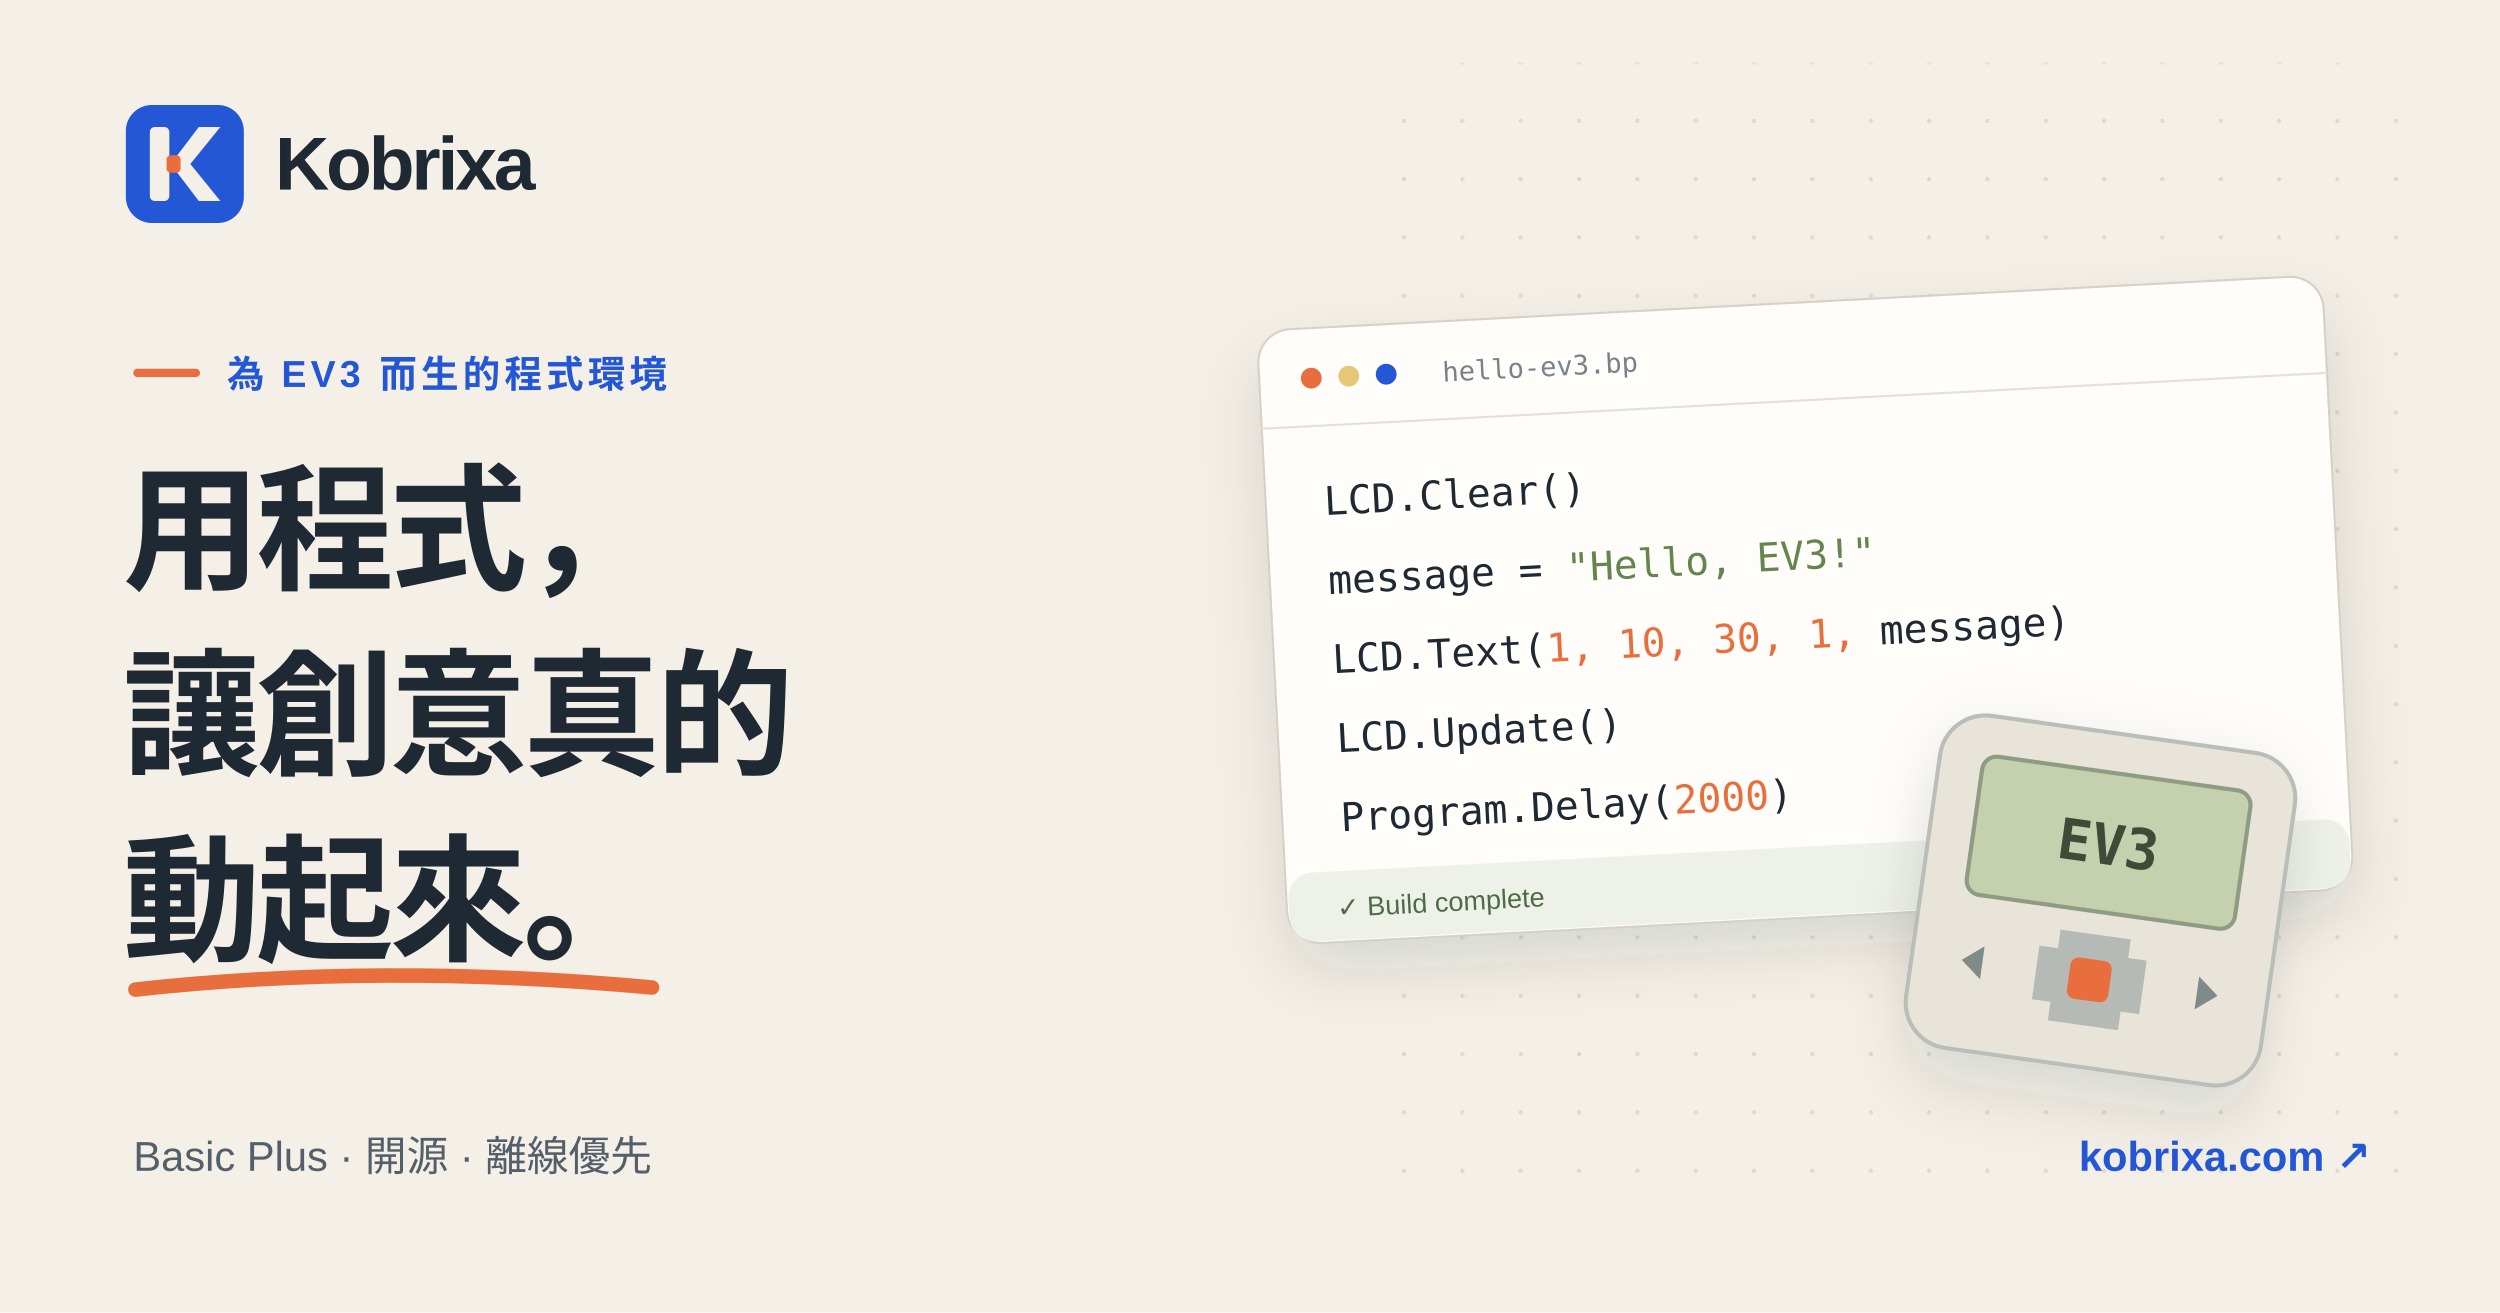
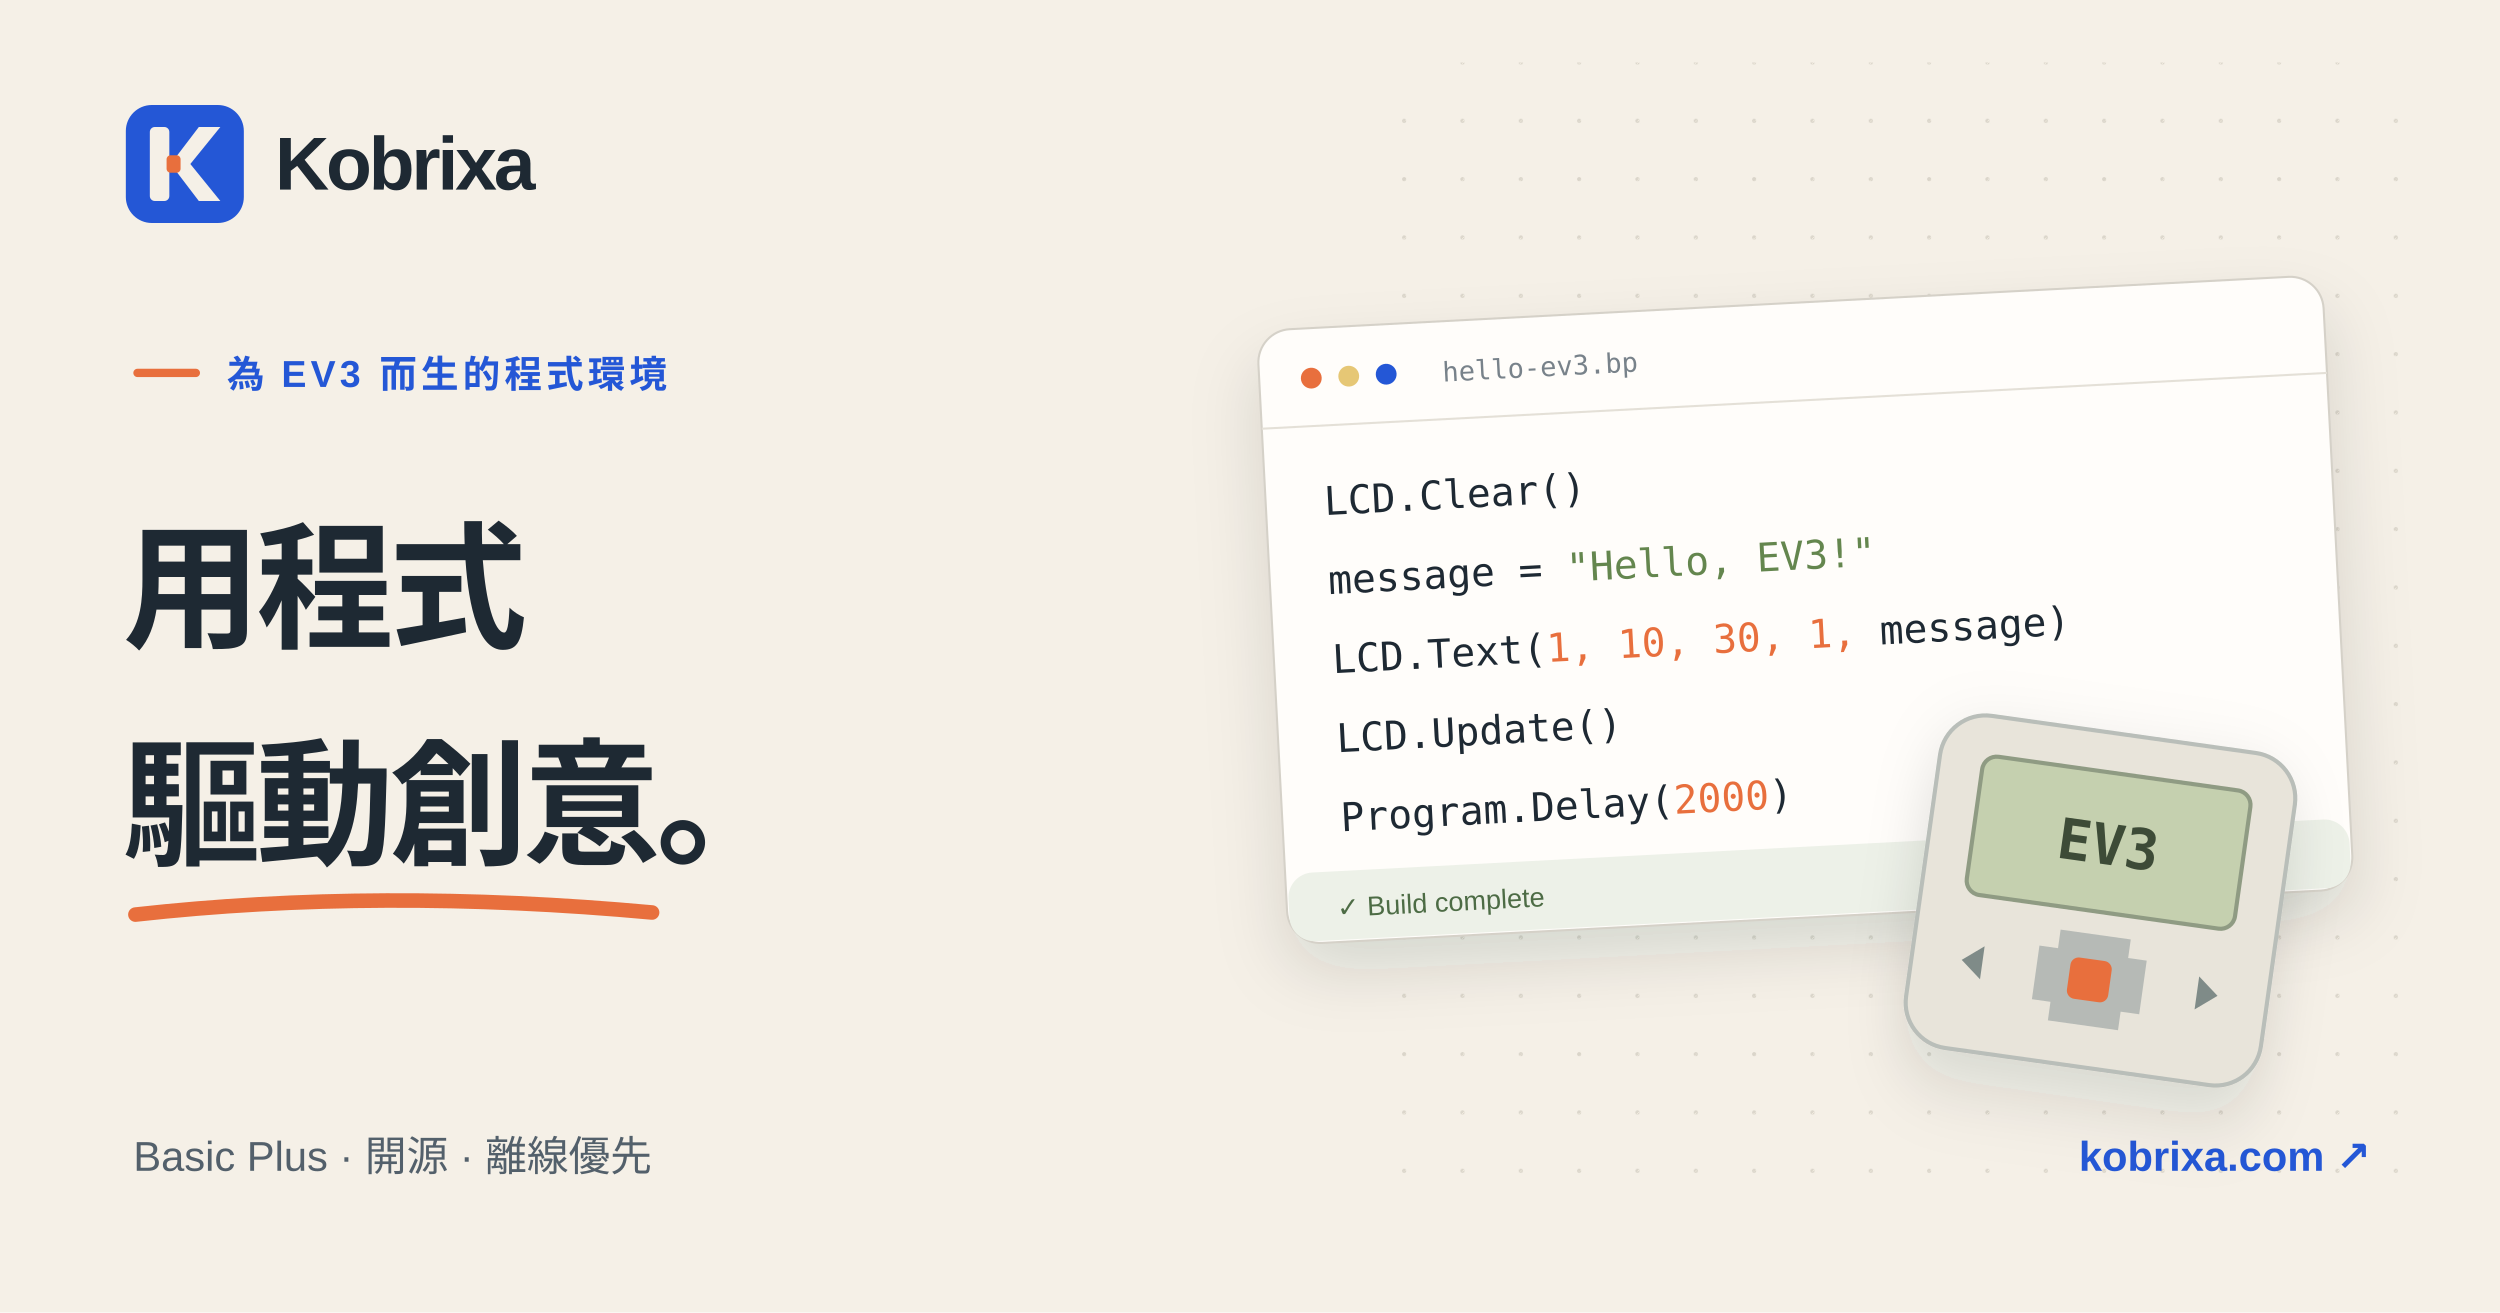
<svg xmlns="http://www.w3.org/2000/svg" width="1200" height="630" viewBox="0 0 1200 630">
  <defs>
    <pattern id="grid" width="28" height="28" patternUnits="userSpaceOnUse">
      <circle cx="2" cy="2" r="1" fill="#dad5ca" />
    </pattern>
    <filter id="shadow" x="-20%" y="-20%" width="150%" height="160%">
      <feDropShadow dx="0" dy="14" stdDeviation="16" flood-color="#26323d" flood-opacity=".13" />
    </filter>
  </defs>
  <rect width="1200" height="630" fill="#f5f0e7" />
  <rect x="652" y="30" width="518" height="545" rx="32" fill="url(#grid)" />
  <g transform="translate(58 48) scale(.12)">
    <rect x="20" y="20" width="472" height="472" rx="104" fill="#2457D6" />
    <rect x="116" y="108" width="78" height="296" rx="20" fill="#F5F0E7" />
    <path d="M210 242 312 108h86L278 256l120 148h-86L210 270Z" fill="#F5F0E7" />
    <rect x="183" y="221" width="56" height="70" rx="16" fill="#E86F3D" />
  </g>
  <g font-family="Arial, 'PingFang TC', 'Noto Sans TC', sans-serif">
    <text x="132" y="91" fill="#1e2933" font-size="36" font-weight="700" letter-spacing="-1.5">Kobrixa</text>
    <rect x="64" y="177" width="32" height="4" rx="2" fill="#e86f3d" />
    <text x="109" y="186" font-size="18" fill="#2457d6" font-weight="600" letter-spacing="2">為 EV3 而生的程式環境</text>
    <g fill="#1e2933" font-size="66" font-weight="700" letter-spacing="-2">
-       <text x="59" y="278">用程式，</text>
-       <text x="59" y="367">讓創意真的</text>
-       <text x="59" y="456">動起來。</text>
+       <text x="59" y="306">用程式</text>
+       <text x="59" y="410">驅動創意。</text>
    </g>
-     <path d="M65 475 Q182 462 313 474" stroke="#e86f3d" stroke-width="7" stroke-linecap="round" fill="none" />
+     <path d="M65 439 Q182 426 313 438" stroke="#e86f3d" stroke-width="7" stroke-linecap="round" fill="none" />
    <text x="64" y="562" font-size="20" fill="#53606b">Basic Plus · 開源 · 離線優先</text>
    <text x="1138" y="562" text-anchor="end" font-size="20" font-weight="600" fill="#2457d6">kobrixa.com ↗</text>
  </g>
  <g transform="translate(612 145) rotate(-3 260 175)">
    <rect width="512" height="295" rx="16" fill="#fffdfa" filter="url(#shadow)" />
    <rect width="512" height="295" rx="16" fill="none" stroke="#d5d1c8" />
    <path d="M0 47H512" stroke="#e4e0d7" />
    <circle cx="25" cy="24" r="5" fill="#e86f3d" />
    <circle cx="43" cy="24" r="5" fill="#e6c775" />
    <circle cx="61" cy="24" r="5" fill="#2457d6" />
    <text x="88" y="29" font-family="Menlo, monospace" font-size="13" fill="#78828a">hello-ev3.bp</text>
    <g font-family="Menlo, monospace" font-size="19" fill="#1e2933">
      <text x="28" y="90">LCD.Clear()</text>
      <text x="28" y="128">message = <tspan fill="#64864e">"Hello, EV3!"</tspan>
      </text>
      <text x="28" y="166">LCD.Text(<tspan fill="#e86f3d">1, 10, 30, 1,</tspan> message)</text>
      <text x="28" y="204">LCD.Update()</text>
      <text x="28" y="242">Program.Delay(<tspan fill="#e86f3d">2000</tspan>)</text>
    </g>
    <rect x="1" y="261" width="510" height="33" rx="12" fill="#edf1e8" />
    <text x="24" y="283" font-family="Arial, sans-serif" font-size="13" fill="#4d6c45">✓ Build complete</text>
  </g>
  <g transform="translate(922 352) rotate(8 88 82)">
    <rect width="172" height="161" rx="22" fill="#e8e4da" stroke="#b9beb9" stroke-width="2" filter="url(#shadow)" />
    <rect x="21" y="19" width="130" height="67" rx="7" fill="#c5d0af" stroke="#8f9b83" stroke-width="2" />
    <text x="86" y="63" text-anchor="middle" font-family="Menlo, monospace" font-size="27" font-weight="700" fill="#3d4b37">EV3</text>
    <path d="M69 97H103V106H112V132H103V141H69V132H60V106H69Z" fill="#b6bab6" />
    <rect x="76" y="109" width="20" height="20" rx="4" fill="#e86f3d" />
    <path d="M24 118L34 110V126Z M148 118L138 110V126Z" fill="#7f8b88" />
  </g>
</svg>
